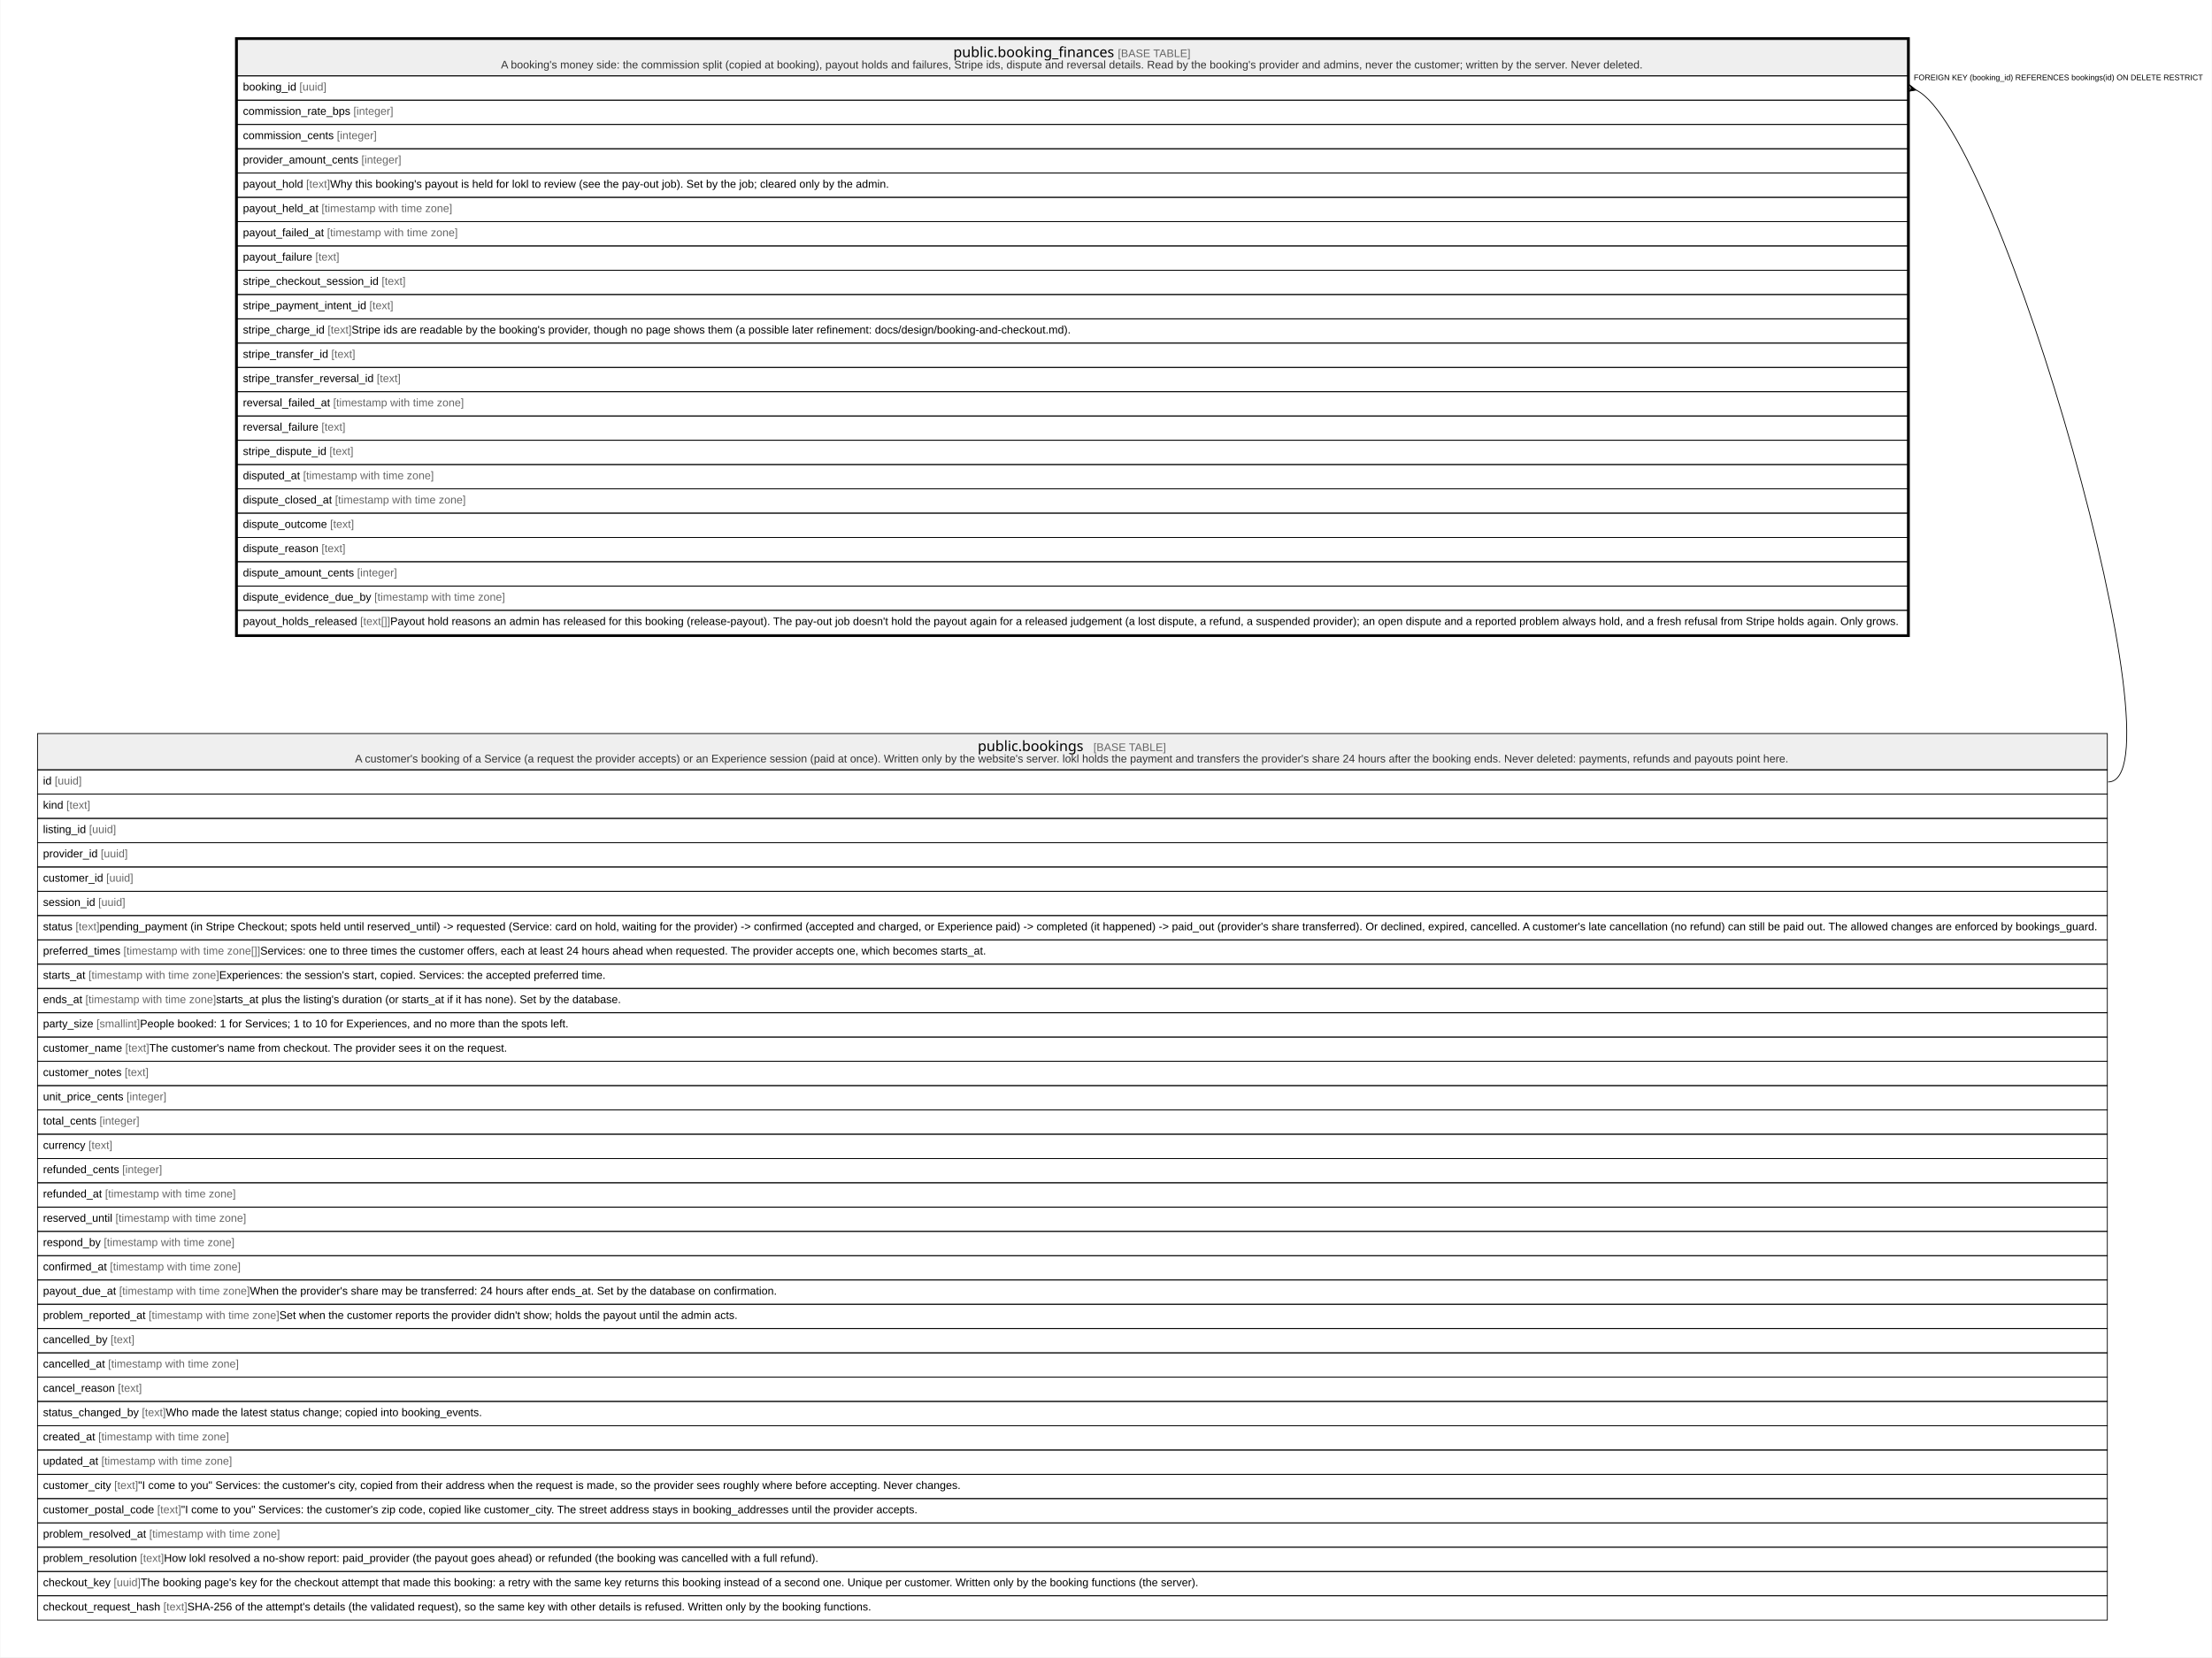
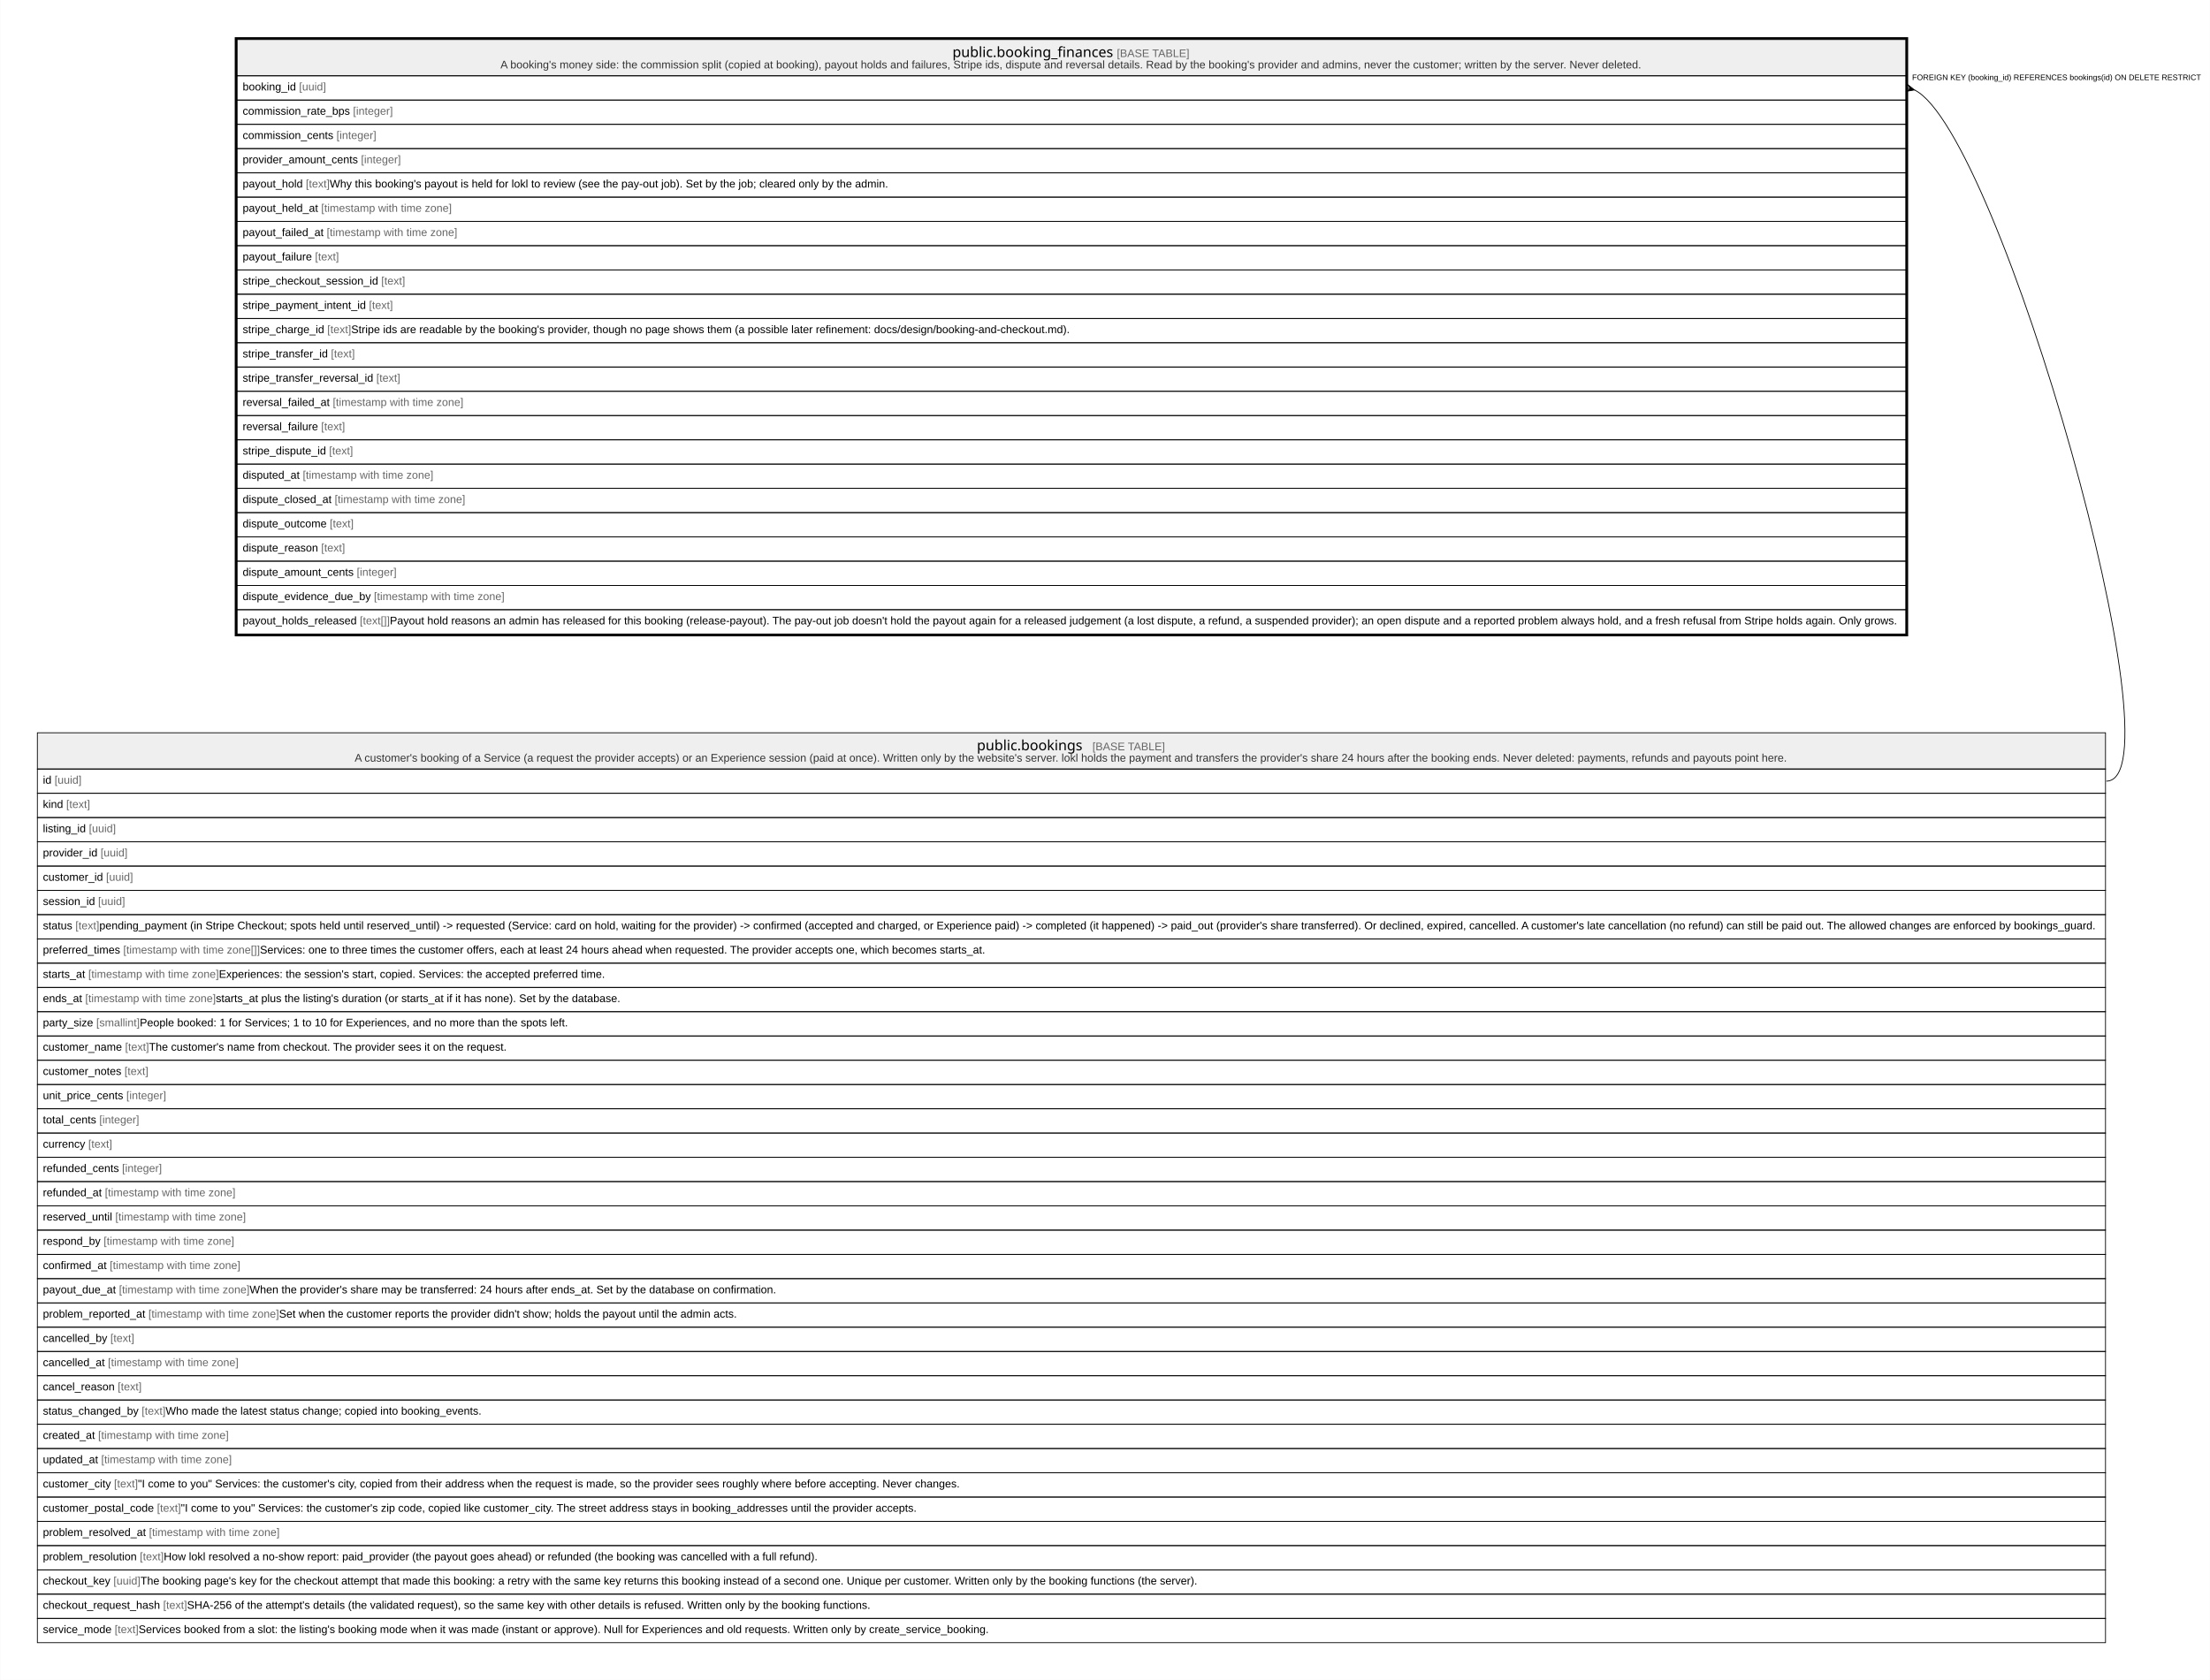
- <svg xmlns="http://www.w3.org/2000/svg" width="2804pt" height="2101pt" viewBox="0.00 0.00 2803.56 2101.20">
-   <g id="graph0" class="graph" transform="scale(1 1) rotate(0) translate(4 2097.2)">
-     <polygon fill="white" stroke="none" points="-4,4 -4,-2097.2 2799.56,-2097.2 2799.56,4 -4,4" />
+ <svg xmlns="http://www.w3.org/2000/svg" width="2804pt" height="2132pt" viewBox="0.00 0.00 2803.56 2132.00">
+   <g id="graph0" class="graph" transform="scale(1 1) rotate(0) translate(4 2128)">
+     <polygon fill="white" stroke="none" points="-4,4 -4,-2128 2799.56,-2128 2799.56,4 -4,4" />
    <g id="node1" class="node">
-       <polygon fill="#efefef" stroke="none" points="296.62,-2001 296.62,-2047 2413.79,-2047 2413.79,-2001 296.62,-2001" />
-       <polygon fill="none" stroke="black" points="296.62,-2001 296.62,-2047 2413.79,-2047 2413.79,-2001 296.62,-2001" />
-       <text text-anchor="start" x="1204.23" y="-2024.8" font-family="Arial Bold" font-size="18.00">public.booking_finances</text>
-       <text text-anchor="start" x="1381.69" y="-2024.8" font-family="Arial" font-size="14.00">    </text>
-       <text text-anchor="start" x="1412.81" y="-2024.8" font-family="Arial" font-size="14.00" fill="#666666">[BASE TABLE]</text>
-       <text text-anchor="start" x="630.76" y="-2010.4" font-family="Arial" font-size="14.00" fill="#333333">A booking's money side: the commission split (copied at booking), payout holds and failures, Stripe ids, dispute and reversal details. Read by the booking's provider and admins, never the customer; written by the server. Never deleted.</text>
+       <polygon fill="#efefef" stroke="none" points="296.62,-2031.8 296.62,-2077.8 2413.79,-2077.8 2413.79,-2031.8 296.62,-2031.8" />
+       <polygon fill="none" stroke="black" points="296.62,-2031.8 296.62,-2077.8 2413.79,-2077.8 2413.79,-2031.8 296.62,-2031.8" />
+       <text text-anchor="start" x="1204.23" y="-2055.6" font-family="Arial Bold" font-size="18.00">public.booking_finances</text>
+       <text text-anchor="start" x="1381.69" y="-2055.6" font-family="Arial" font-size="14.00">    </text>
+       <text text-anchor="start" x="1412.81" y="-2055.6" font-family="Arial" font-size="14.00" fill="#666666">[BASE TABLE]</text>
+       <text text-anchor="start" x="630.76" y="-2041.2" font-family="Arial" font-size="14.00" fill="#333333">A booking's money side: the commission split (copied at booking), payout holds and failures, Stripe ids, dispute and reversal details. Read by the booking's provider and admins, never the customer; written by the server. Never deleted.</text>
+       <polygon fill="none" stroke="black" points="296.62,-2001 296.62,-2031.8 2413.79,-2031.8 2413.79,-2001 296.62,-2001" />
+       <text text-anchor="start" x="303.62" y="-2013.2" font-family="Arial" font-size="14.00">booking_id </text>
+       <text text-anchor="start" x="375.23" y="-2013.2" font-family="Arial" font-size="14.00" fill="#666666">[uuid]</text>
      <polygon fill="none" stroke="black" points="296.62,-1970.2 296.62,-2001 2413.79,-2001 2413.79,-1970.2 296.62,-1970.2" />
-       <text text-anchor="start" x="303.62" y="-1982.4" font-family="Arial" font-size="14.00">booking_id </text>
-       <text text-anchor="start" x="375.23" y="-1982.4" font-family="Arial" font-size="14.00" fill="#666666">[uuid]</text>
+       <text text-anchor="start" x="303.62" y="-1982.4" font-family="Arial" font-size="14.00">commission_rate_bps </text>
+       <text text-anchor="start" x="443.68" y="-1982.4" font-family="Arial" font-size="14.00" fill="#666666">[integer]</text>
      <polygon fill="none" stroke="black" points="296.62,-1939.4 296.62,-1970.2 2413.79,-1970.2 2413.79,-1939.4 296.62,-1939.4" />
-       <text text-anchor="start" x="303.62" y="-1951.6" font-family="Arial" font-size="14.00">commission_rate_bps </text>
-       <text text-anchor="start" x="443.68" y="-1951.6" font-family="Arial" font-size="14.00" fill="#666666">[integer]</text>
+       <text text-anchor="start" x="303.62" y="-1951.6" font-family="Arial" font-size="14.00">commission_cents </text>
+       <text text-anchor="start" x="422.66" y="-1951.6" font-family="Arial" font-size="14.00" fill="#666666">[integer]</text>
      <polygon fill="none" stroke="black" points="296.62,-1908.6 296.62,-1939.4 2413.79,-1939.4 2413.79,-1908.6 296.62,-1908.6" />
-       <text text-anchor="start" x="303.62" y="-1920.8" font-family="Arial" font-size="14.00">commission_cents </text>
-       <text text-anchor="start" x="422.66" y="-1920.8" font-family="Arial" font-size="14.00" fill="#666666">[integer]</text>
+       <text text-anchor="start" x="303.62" y="-1920.8" font-family="Arial" font-size="14.00">provider_amount_cents </text>
+       <text text-anchor="start" x="453.81" y="-1920.8" font-family="Arial" font-size="14.00" fill="#666666">[integer]</text>
      <polygon fill="none" stroke="black" points="296.62,-1877.8 296.62,-1908.6 2413.79,-1908.6 2413.79,-1877.8 296.62,-1877.8" />
-       <text text-anchor="start" x="303.62" y="-1890" font-family="Arial" font-size="14.00">provider_amount_cents </text>
-       <text text-anchor="start" x="453.81" y="-1890" font-family="Arial" font-size="14.00" fill="#666666">[integer]</text>
+       <text text-anchor="start" x="303.62" y="-1890" font-family="Arial" font-size="14.00">payout_hold </text>
+       <text text-anchor="start" x="383.79" y="-1890" font-family="Arial" font-size="14.00" fill="#666666">[text]</text>
+       <text text-anchor="start" x="414.14" y="-1890" font-family="Arial" font-size="14.00"> Why this booking's payout is held for lokl to review (see the pay-out job). Set by the job; cleared only by the admin.</text>
      <polygon fill="none" stroke="black" points="296.62,-1847 296.62,-1877.8 2413.79,-1877.8 2413.79,-1847 296.62,-1847" />
-       <text text-anchor="start" x="303.62" y="-1859.2" font-family="Arial" font-size="14.00">payout_hold </text>
-       <text text-anchor="start" x="383.79" y="-1859.2" font-family="Arial" font-size="14.00" fill="#666666">[text]</text>
-       <text text-anchor="start" x="414.14" y="-1859.2" font-family="Arial" font-size="14.00"> Why this booking's payout is held for lokl to review (see the pay-out job). Set by the job; cleared only by the admin.</text>
+       <text text-anchor="start" x="303.62" y="-1859.2" font-family="Arial" font-size="14.00">payout_held_at </text>
+       <text text-anchor="start" x="403.26" y="-1859.2" font-family="Arial" font-size="14.00" fill="#666666">[timestamp with time zone]</text>
      <polygon fill="none" stroke="black" points="296.62,-1816.2 296.62,-1847 2413.79,-1847 2413.79,-1816.2 296.62,-1816.2" />
-       <text text-anchor="start" x="303.62" y="-1828.4" font-family="Arial" font-size="14.00">payout_held_at </text>
-       <text text-anchor="start" x="403.26" y="-1828.4" font-family="Arial" font-size="14.00" fill="#666666">[timestamp with time zone]</text>
+       <text text-anchor="start" x="303.62" y="-1828.4" font-family="Arial" font-size="14.00">payout_failed_at </text>
+       <text text-anchor="start" x="410.26" y="-1828.4" font-family="Arial" font-size="14.00" fill="#666666">[timestamp with time zone]</text>
      <polygon fill="none" stroke="black" points="296.62,-1785.4 296.62,-1816.2 2413.79,-1816.2 2413.79,-1785.4 296.62,-1785.4" />
-       <text text-anchor="start" x="303.62" y="-1797.6" font-family="Arial" font-size="14.00">payout_failed_at </text>
-       <text text-anchor="start" x="410.26" y="-1797.6" font-family="Arial" font-size="14.00" fill="#666666">[timestamp with time zone]</text>
+       <text text-anchor="start" x="303.62" y="-1797.6" font-family="Arial" font-size="14.00">payout_failure </text>
+       <text text-anchor="start" x="395.46" y="-1797.6" font-family="Arial" font-size="14.00" fill="#666666">[text]</text>
      <polygon fill="none" stroke="black" points="296.62,-1754.6 296.62,-1785.4 2413.79,-1785.4 2413.79,-1754.6 296.62,-1754.6" />
-       <text text-anchor="start" x="303.62" y="-1766.8" font-family="Arial" font-size="14.00">payout_failure </text>
-       <text text-anchor="start" x="395.46" y="-1766.8" font-family="Arial" font-size="14.00" fill="#666666">[text]</text>
+       <text text-anchor="start" x="303.62" y="-1766.8" font-family="Arial" font-size="14.00">stripe_checkout_session_id </text>
+       <text text-anchor="start" x="479.5" y="-1766.8" font-family="Arial" font-size="14.00" fill="#666666">[text]</text>
      <polygon fill="none" stroke="black" points="296.62,-1723.8 296.62,-1754.6 2413.79,-1754.6 2413.79,-1723.8 296.62,-1723.8" />
-       <text text-anchor="start" x="303.62" y="-1736" font-family="Arial" font-size="14.00">stripe_checkout_session_id </text>
-       <text text-anchor="start" x="479.5" y="-1736" font-family="Arial" font-size="14.00" fill="#666666">[text]</text>
+       <text text-anchor="start" x="303.62" y="-1736" font-family="Arial" font-size="14.00">stripe_payment_intent_id </text>
+       <text text-anchor="start" x="463.94" y="-1736" font-family="Arial" font-size="14.00" fill="#666666">[text]</text>
      <polygon fill="none" stroke="black" points="296.62,-1693 296.62,-1723.8 2413.79,-1723.8 2413.79,-1693 296.62,-1693" />
-       <text text-anchor="start" x="303.62" y="-1705.2" font-family="Arial" font-size="14.00">stripe_payment_intent_id </text>
-       <text text-anchor="start" x="463.94" y="-1705.2" font-family="Arial" font-size="14.00" fill="#666666">[text]</text>
+       <text text-anchor="start" x="303.62" y="-1705.2" font-family="Arial" font-size="14.00">stripe_charge_id </text>
+       <text text-anchor="start" x="411.01" y="-1705.2" font-family="Arial" font-size="14.00" fill="#666666">[text]</text>
+       <text text-anchor="start" x="441.36" y="-1705.2" font-family="Arial" font-size="14.00"> Stripe ids are readable by the booking's provider, though no page shows them (a possible later refinement: docs/design/booking-and-checkout.md).</text>
      <polygon fill="none" stroke="black" points="296.62,-1662.2 296.62,-1693 2413.79,-1693 2413.79,-1662.2 296.62,-1662.2" />
-       <text text-anchor="start" x="303.62" y="-1674.4" font-family="Arial" font-size="14.00">stripe_charge_id </text>
-       <text text-anchor="start" x="411.01" y="-1674.4" font-family="Arial" font-size="14.00" fill="#666666">[text]</text>
-       <text text-anchor="start" x="441.36" y="-1674.4" font-family="Arial" font-size="14.00"> Stripe ids are readable by the booking's provider, though no page shows them (a possible later refinement: docs/design/booking-and-checkout.md).</text>
+       <text text-anchor="start" x="303.62" y="-1674.4" font-family="Arial" font-size="14.00">stripe_transfer_id </text>
+       <text text-anchor="start" x="415.67" y="-1674.4" font-family="Arial" font-size="14.00" fill="#666666">[text]</text>
      <polygon fill="none" stroke="black" points="296.62,-1631.4 296.62,-1662.2 2413.79,-1662.2 2413.79,-1631.4 296.62,-1631.4" />
-       <text text-anchor="start" x="303.62" y="-1643.6" font-family="Arial" font-size="14.00">stripe_transfer_id </text>
-       <text text-anchor="start" x="415.67" y="-1643.6" font-family="Arial" font-size="14.00" fill="#666666">[text]</text>
+       <text text-anchor="start" x="303.62" y="-1643.6" font-family="Arial" font-size="14.00">stripe_transfer_reversal_id </text>
+       <text text-anchor="start" x="473.25" y="-1643.6" font-family="Arial" font-size="14.00" fill="#666666">[text]</text>
      <polygon fill="none" stroke="black" points="296.62,-1600.6 296.62,-1631.4 2413.79,-1631.4 2413.79,-1600.6 296.62,-1600.6" />
-       <text text-anchor="start" x="303.62" y="-1612.8" font-family="Arial" font-size="14.00">stripe_transfer_reversal_id </text>
-       <text text-anchor="start" x="473.25" y="-1612.8" font-family="Arial" font-size="14.00" fill="#666666">[text]</text>
+       <text text-anchor="start" x="303.62" y="-1612.8" font-family="Arial" font-size="14.00">reversal_failed_at </text>
+       <text text-anchor="start" x="418.01" y="-1612.8" font-family="Arial" font-size="14.00" fill="#666666">[timestamp with time zone]</text>
      <polygon fill="none" stroke="black" points="296.62,-1569.8 296.62,-1600.6 2413.79,-1600.6 2413.79,-1569.8 296.62,-1569.8" />
-       <text text-anchor="start" x="303.62" y="-1582" font-family="Arial" font-size="14.00">reversal_failed_at </text>
-       <text text-anchor="start" x="418.01" y="-1582" font-family="Arial" font-size="14.00" fill="#666666">[timestamp with time zone]</text>
+       <text text-anchor="start" x="303.62" y="-1582" font-family="Arial" font-size="14.00">reversal_failure </text>
+       <text text-anchor="start" x="403.21" y="-1582" font-family="Arial" font-size="14.00" fill="#666666">[text]</text>
      <polygon fill="none" stroke="black" points="296.62,-1539 296.62,-1569.8 2413.79,-1569.8 2413.79,-1539 296.62,-1539" />
-       <text text-anchor="start" x="303.62" y="-1551.2" font-family="Arial" font-size="14.00">reversal_failure </text>
-       <text text-anchor="start" x="403.21" y="-1551.2" font-family="Arial" font-size="14.00" fill="#666666">[text]</text>
+       <text text-anchor="start" x="303.62" y="-1551.2" font-family="Arial" font-size="14.00">stripe_dispute_id </text>
+       <text text-anchor="start" x="413.35" y="-1551.2" font-family="Arial" font-size="14.00" fill="#666666">[text]</text>
      <polygon fill="none" stroke="black" points="296.62,-1508.2 296.62,-1539 2413.79,-1539 2413.79,-1508.2 296.62,-1508.2" />
-       <text text-anchor="start" x="303.62" y="-1520.4" font-family="Arial" font-size="14.00">stripe_dispute_id </text>
-       <text text-anchor="start" x="413.35" y="-1520.4" font-family="Arial" font-size="14.00" fill="#666666">[text]</text>
+       <text text-anchor="start" x="303.62" y="-1520.4" font-family="Arial" font-size="14.00">disputed_at </text>
+       <text text-anchor="start" x="379.9" y="-1520.4" font-family="Arial" font-size="14.00" fill="#666666">[timestamp with time zone]</text>
      <polygon fill="none" stroke="black" points="296.62,-1477.4 296.62,-1508.2 2413.79,-1508.2 2413.79,-1477.4 296.62,-1477.4" />
-       <text text-anchor="start" x="303.62" y="-1489.6" font-family="Arial" font-size="14.00">disputed_at </text>
-       <text text-anchor="start" x="379.9" y="-1489.6" font-family="Arial" font-size="14.00" fill="#666666">[timestamp with time zone]</text>
+       <text text-anchor="start" x="303.62" y="-1489.6" font-family="Arial" font-size="14.00">dispute_closed_at </text>
+       <text text-anchor="start" x="420.37" y="-1489.6" font-family="Arial" font-size="14.00" fill="#666666">[timestamp with time zone]</text>
      <polygon fill="none" stroke="black" points="296.62,-1446.6 296.62,-1477.4 2413.79,-1477.4 2413.79,-1446.6 296.62,-1446.6" />
-       <text text-anchor="start" x="303.62" y="-1458.8" font-family="Arial" font-size="14.00">dispute_closed_at </text>
-       <text text-anchor="start" x="420.37" y="-1458.8" font-family="Arial" font-size="14.00" fill="#666666">[timestamp with time zone]</text>
+       <text text-anchor="start" x="303.62" y="-1458.8" font-family="Arial" font-size="14.00">dispute_outcome </text>
+       <text text-anchor="start" x="414.13" y="-1458.8" font-family="Arial" font-size="14.00" fill="#666666">[text]</text>
      <polygon fill="none" stroke="black" points="296.62,-1415.8 296.62,-1446.6 2413.79,-1446.6 2413.79,-1415.8 296.62,-1415.8" />
-       <text text-anchor="start" x="303.62" y="-1428" font-family="Arial" font-size="14.00">dispute_outcome </text>
-       <text text-anchor="start" x="414.13" y="-1428" font-family="Arial" font-size="14.00" fill="#666666">[text]</text>
+       <text text-anchor="start" x="303.62" y="-1428" font-family="Arial" font-size="14.00">dispute_reason </text>
+       <text text-anchor="start" x="403.24" y="-1428" font-family="Arial" font-size="14.00" fill="#666666">[text]</text>
      <polygon fill="none" stroke="black" points="296.62,-1385 296.62,-1415.8 2413.79,-1415.8 2413.79,-1385 296.62,-1385" />
-       <text text-anchor="start" x="303.62" y="-1397.2" font-family="Arial" font-size="14.00">dispute_reason </text>
-       <text text-anchor="start" x="403.24" y="-1397.2" font-family="Arial" font-size="14.00" fill="#666666">[text]</text>
+       <text text-anchor="start" x="303.62" y="-1397.2" font-family="Arial" font-size="14.00">dispute_amount_cents </text>
+       <text text-anchor="start" x="448.38" y="-1397.2" font-family="Arial" font-size="14.00" fill="#666666">[integer]</text>
      <polygon fill="none" stroke="black" points="296.62,-1354.2 296.62,-1385 2413.79,-1385 2413.79,-1354.2 296.62,-1354.2" />
-       <text text-anchor="start" x="303.62" y="-1366.4" font-family="Arial" font-size="14.00">dispute_amount_cents </text>
-       <text text-anchor="start" x="448.38" y="-1366.4" font-family="Arial" font-size="14.00" fill="#666666">[integer]</text>
+       <text text-anchor="start" x="303.62" y="-1366.4" font-family="Arial" font-size="14.00">dispute_evidence_due_by </text>
+       <text text-anchor="start" x="470.19" y="-1366.4" font-family="Arial" font-size="14.00" fill="#666666">[timestamp with time zone]</text>
      <polygon fill="none" stroke="black" points="296.62,-1323.4 296.62,-1354.2 2413.79,-1354.2 2413.79,-1323.4 296.62,-1323.4" />
-       <text text-anchor="start" x="303.62" y="-1335.6" font-family="Arial" font-size="14.00">dispute_evidence_due_by </text>
-       <text text-anchor="start" x="470.19" y="-1335.6" font-family="Arial" font-size="14.00" fill="#666666">[timestamp with time zone]</text>
-       <polygon fill="none" stroke="black" points="296.62,-1292.6 296.62,-1323.4 2413.79,-1323.4 2413.79,-1292.6 296.62,-1292.6" />
-       <text text-anchor="start" x="303.62" y="-1304.8" font-family="Arial" font-size="14.00">payout_holds_released </text>
-       <text text-anchor="start" x="452.28" y="-1304.8" font-family="Arial" font-size="14.00" fill="#666666">[text[]]</text>
-       <text text-anchor="start" x="490.41" y="-1304.8" font-family="Arial" font-size="14.00"> Payout hold reasons an admin has released for this booking (release-payout). The pay-out job doesn't hold the payout again for a released judgement (a lost dispute, a refund, a suspended provider); an open dispute and a reported problem always hold, and a fresh refusal from Stripe holds again. Only grows.</text>
-       <polygon fill="none" stroke="black" stroke-width="3" points="295.12,-1291.1 295.12,-2048.5 2415.29,-2048.5 2415.29,-1291.1 295.12,-1291.1" />
+       <text text-anchor="start" x="303.62" y="-1335.6" font-family="Arial" font-size="14.00">payout_holds_released </text>
+       <text text-anchor="start" x="452.28" y="-1335.6" font-family="Arial" font-size="14.00" fill="#666666">[text[]]</text>
+       <text text-anchor="start" x="490.41" y="-1335.6" font-family="Arial" font-size="14.00"> Payout hold reasons an admin has released for this booking (release-payout). The pay-out job doesn't hold the payout again for a released judgement (a lost dispute, a refund, a suspended provider); an open dispute and a reported problem always hold, and a fresh refusal from Stripe holds again. Only grows.</text>
+       <polygon fill="none" stroke="black" stroke-width="3" points="295.12,-1321.9 295.12,-2079.3 2415.29,-2079.3 2415.29,-1321.9 295.12,-1321.9" />
    </g>
    <g id="node2" class="node">
-       <polygon fill="#efefef" stroke="none" points="43.2,-1121.2 43.2,-1167.2 2667.21,-1167.2 2667.21,-1121.2 43.2,-1121.2" />
-       <polygon fill="none" stroke="black" points="43.2,-1121.2 43.2,-1167.2 2667.21,-1167.2 2667.21,-1121.2 43.2,-1121.2" />
-       <text text-anchor="start" x="1235.21" y="-1145" font-family="Arial Bold" font-size="18.00">public.bookings</text>
-       <text text-anchor="start" x="1350.71" y="-1145" font-family="Arial" font-size="14.00">    </text>
-       <text text-anchor="start" x="1381.83" y="-1145" font-family="Arial" font-size="14.00" fill="#666666">[BASE TABLE]</text>
-       <text text-anchor="start" x="445.76" y="-1130.6" font-family="Arial" font-size="14.00" fill="#333333">A customer's booking of a Service (a request the provider accepts) or an Experience session (paid at once). Written only by the website's server. lokl holds the payment and transfers the provider's share 24 hours after the booking ends. Never deleted: payments, refunds and payouts point here.</text>
+       <polygon fill="#efefef" stroke="none" points="43.2,-1152 43.2,-1198 2667.21,-1198 2667.21,-1152 43.2,-1152" />
+       <polygon fill="none" stroke="black" points="43.2,-1152 43.2,-1198 2667.21,-1198 2667.21,-1152 43.2,-1152" />
+       <text text-anchor="start" x="1235.21" y="-1175.8" font-family="Arial Bold" font-size="18.00">public.bookings</text>
+       <text text-anchor="start" x="1350.71" y="-1175.8" font-family="Arial" font-size="14.00">    </text>
+       <text text-anchor="start" x="1381.83" y="-1175.8" font-family="Arial" font-size="14.00" fill="#666666">[BASE TABLE]</text>
+       <text text-anchor="start" x="445.76" y="-1161.4" font-family="Arial" font-size="14.00" fill="#333333">A customer's booking of a Service (a request the provider accepts) or an Experience session (paid at once). Written only by the website's server. lokl holds the payment and transfers the provider's share 24 hours after the booking ends. Never deleted: payments, refunds and payouts point here.</text>
+       <polygon fill="none" stroke="black" points="43.2,-1121.2 43.2,-1152 2667.21,-1152 2667.21,-1121.2 43.2,-1121.2" />
+       <text text-anchor="start" x="50.2" y="-1133.4" font-family="Arial" font-size="14.00">id </text>
+       <text text-anchor="start" x="64.99" y="-1133.4" font-family="Arial" font-size="14.00" fill="#666666">[uuid]</text>
      <polygon fill="none" stroke="black" points="43.2,-1090.4 43.2,-1121.2 2667.21,-1121.2 2667.21,-1090.4 43.2,-1090.4" />
-       <text text-anchor="start" x="50.2" y="-1102.6" font-family="Arial" font-size="14.00">id </text>
-       <text text-anchor="start" x="64.99" y="-1102.6" font-family="Arial" font-size="14.00" fill="#666666">[uuid]</text>
+       <text text-anchor="start" x="50.2" y="-1102.6" font-family="Arial" font-size="14.00">kind </text>
+       <text text-anchor="start" x="79.77" y="-1102.6" font-family="Arial" font-size="14.00" fill="#666666">[text]</text>
      <polygon fill="none" stroke="black" points="43.2,-1059.6 43.2,-1090.4 2667.21,-1090.4 2667.21,-1059.6 43.2,-1059.6" />
-       <text text-anchor="start" x="50.2" y="-1071.8" font-family="Arial" font-size="14.00">kind </text>
-       <text text-anchor="start" x="79.77" y="-1071.8" font-family="Arial" font-size="14.00" fill="#666666">[text]</text>
+       <text text-anchor="start" x="50.2" y="-1071.8" font-family="Arial" font-size="14.00">listing_id </text>
+       <text text-anchor="start" x="108.57" y="-1071.8" font-family="Arial" font-size="14.00" fill="#666666">[uuid]</text>
      <polygon fill="none" stroke="black" points="43.2,-1028.8 43.2,-1059.6 2667.21,-1059.6 2667.21,-1028.8 43.2,-1028.8" />
-       <text text-anchor="start" x="50.2" y="-1041" font-family="Arial" font-size="14.00">listing_id </text>
-       <text text-anchor="start" x="108.57" y="-1041" font-family="Arial" font-size="14.00" fill="#666666">[uuid]</text>
+       <text text-anchor="start" x="50.2" y="-1041" font-family="Arial" font-size="14.00">provider_id </text>
+       <text text-anchor="start" x="123.35" y="-1041" font-family="Arial" font-size="14.00" fill="#666666">[uuid]</text>
      <polygon fill="none" stroke="black" points="43.2,-998 43.2,-1028.8 2667.21,-1028.8 2667.21,-998 43.2,-998" />
-       <text text-anchor="start" x="50.2" y="-1010.2" font-family="Arial" font-size="14.00">provider_id </text>
-       <text text-anchor="start" x="123.35" y="-1010.2" font-family="Arial" font-size="14.00" fill="#666666">[uuid]</text>
+       <text text-anchor="start" x="50.2" y="-1010.2" font-family="Arial" font-size="14.00">customer_id </text>
+       <text text-anchor="start" x="130.34" y="-1010.2" font-family="Arial" font-size="14.00" fill="#666666">[uuid]</text>
      <polygon fill="none" stroke="black" points="43.2,-967.2 43.2,-998 2667.21,-998 2667.21,-967.2 43.2,-967.2" />
-       <text text-anchor="start" x="50.2" y="-979.4" font-family="Arial" font-size="14.00">customer_id </text>
-       <text text-anchor="start" x="130.34" y="-979.4" font-family="Arial" font-size="14.00" fill="#666666">[uuid]</text>
+       <text text-anchor="start" x="50.2" y="-979.4" font-family="Arial" font-size="14.00">session_id </text>
+       <text text-anchor="start" x="120.24" y="-979.4" font-family="Arial" font-size="14.00" fill="#666666">[uuid]</text>
      <polygon fill="none" stroke="black" points="43.2,-936.4 43.2,-967.2 2667.21,-967.2 2667.21,-936.4 43.2,-936.4" />
-       <text text-anchor="start" x="50.2" y="-948.6" font-family="Arial" font-size="14.00">session_id </text>
-       <text text-anchor="start" x="120.24" y="-948.6" font-family="Arial" font-size="14.00" fill="#666666">[uuid]</text>
+       <text text-anchor="start" x="50.2" y="-948.6" font-family="Arial" font-size="14.00">status </text>
+       <text text-anchor="start" x="91.44" y="-948.6" font-family="Arial" font-size="14.00" fill="#666666">[text]</text>
+       <text text-anchor="start" x="121.79" y="-948.6" font-family="Arial" font-size="14.00"> pending_payment (in Stripe Checkout; spots held until reserved_until) -&gt; requested (Service: card on hold, waiting for the provider) -&gt; confirmed (accepted and charged, or Experience paid) -&gt; completed (it happened) -&gt; paid_out (provider's share transferred). Or declined, expired, cancelled. A customer's late cancellation (no refund) can still be paid out. The allowed changes are enforced by bookings_guard.</text>
      <polygon fill="none" stroke="black" points="43.2,-905.6 43.2,-936.4 2667.21,-936.4 2667.21,-905.6 43.2,-905.6" />
-       <text text-anchor="start" x="50.2" y="-917.8" font-family="Arial" font-size="14.00">status </text>
-       <text text-anchor="start" x="91.44" y="-917.8" font-family="Arial" font-size="14.00" fill="#666666">[text]</text>
-       <text text-anchor="start" x="121.79" y="-917.8" font-family="Arial" font-size="14.00"> pending_payment (in Stripe Checkout; spots held until reserved_until) -&gt; requested (Service: card on hold, waiting for the provider) -&gt; confirmed (accepted and charged, or Experience paid) -&gt; completed (it happened) -&gt; paid_out (provider's share transferred). Or declined, expired, cancelled. A customer's late cancellation (no refund) can still be paid out. The allowed changes are enforced by bookings_guard.</text>
+       <text text-anchor="start" x="50.2" y="-917.8" font-family="Arial" font-size="14.00">preferred_times </text>
+       <text text-anchor="start" x="152.13" y="-917.8" font-family="Arial" font-size="14.00" fill="#666666">[timestamp with time zone[]]</text>
+       <text text-anchor="start" x="325.63" y="-917.8" font-family="Arial" font-size="14.00"> Services: one to three times the customer offers, each at least 24 hours ahead when requested. The provider accepts one, which becomes starts_at.</text>
      <polygon fill="none" stroke="black" points="43.2,-874.8 43.2,-905.6 2667.21,-905.6 2667.21,-874.8 43.2,-874.8" />
-       <text text-anchor="start" x="50.2" y="-887" font-family="Arial" font-size="14.00">preferred_times </text>
-       <text text-anchor="start" x="152.13" y="-887" font-family="Arial" font-size="14.00" fill="#666666">[timestamp with time zone[]]</text>
-       <text text-anchor="start" x="325.63" y="-887" font-family="Arial" font-size="14.00"> Services: one to three times the customer offers, each at least 24 hours ahead when requested. The provider accepts one, which becomes starts_at.</text>
+       <text text-anchor="start" x="50.2" y="-887" font-family="Arial" font-size="14.00">starts_at </text>
+       <text text-anchor="start" x="107.78" y="-887" font-family="Arial" font-size="14.00" fill="#666666">[timestamp with time zone]</text>
+       <text text-anchor="start" x="273.5" y="-887" font-family="Arial" font-size="14.00"> Experiences: the session's start, copied. Services: the accepted preferred time.</text>
      <polygon fill="none" stroke="black" points="43.2,-844 43.2,-874.8 2667.21,-874.8 2667.21,-844 43.2,-844" />
-       <text text-anchor="start" x="50.2" y="-856.2" font-family="Arial" font-size="14.00">starts_at </text>
-       <text text-anchor="start" x="107.78" y="-856.2" font-family="Arial" font-size="14.00" fill="#666666">[timestamp with time zone]</text>
-       <text text-anchor="start" x="273.5" y="-856.2" font-family="Arial" font-size="14.00"> Experiences: the session's start, copied. Services: the accepted preferred time.</text>
+       <text text-anchor="start" x="50.2" y="-856.2" font-family="Arial" font-size="14.00">ends_at </text>
+       <text text-anchor="start" x="103.91" y="-856.2" font-family="Arial" font-size="14.00" fill="#666666">[timestamp with time zone]</text>
+       <text text-anchor="start" x="269.63" y="-856.2" font-family="Arial" font-size="14.00"> starts_at plus the listing's duration (or starts_at if it has none). Set by the database.</text>
      <polygon fill="none" stroke="black" points="43.2,-813.2 43.2,-844 2667.21,-844 2667.21,-813.2 43.2,-813.2" />
-       <text text-anchor="start" x="50.2" y="-825.4" font-family="Arial" font-size="14.00">ends_at </text>
-       <text text-anchor="start" x="103.91" y="-825.4" font-family="Arial" font-size="14.00" fill="#666666">[timestamp with time zone]</text>
-       <text text-anchor="start" x="269.63" y="-825.4" font-family="Arial" font-size="14.00"> starts_at plus the listing's duration (or starts_at if it has none). Set by the database.</text>
+       <text text-anchor="start" x="50.2" y="-825.4" font-family="Arial" font-size="14.00">party_size </text>
+       <text text-anchor="start" x="117.9" y="-825.4" font-family="Arial" font-size="14.00" fill="#666666">[smallint]</text>
+       <text text-anchor="start" x="173.13" y="-825.4" font-family="Arial" font-size="14.00"> People booked: 1 for Services; 1 to 10 for Experiences, and no more than the spots left.</text>
      <polygon fill="none" stroke="black" points="43.2,-782.4 43.2,-813.2 2667.21,-813.2 2667.21,-782.4 43.2,-782.4" />
-       <text text-anchor="start" x="50.2" y="-794.6" font-family="Arial" font-size="14.00">party_size </text>
-       <text text-anchor="start" x="117.9" y="-794.6" font-family="Arial" font-size="14.00" fill="#666666">[smallint]</text>
-       <text text-anchor="start" x="173.13" y="-794.6" font-family="Arial" font-size="14.00"> People booked: 1 for Services; 1 to 10 for Experiences, and no more than the spots left.</text>
+       <text text-anchor="start" x="50.2" y="-794.6" font-family="Arial" font-size="14.00">customer_name </text>
+       <text text-anchor="start" x="154.47" y="-794.6" font-family="Arial" font-size="14.00" fill="#666666">[text]</text>
+       <text text-anchor="start" x="184.81" y="-794.6" font-family="Arial" font-size="14.00"> The customer's name from checkout. The provider sees it on the request.</text>
      <polygon fill="none" stroke="black" points="43.2,-751.6 43.2,-782.4 2667.21,-782.4 2667.21,-751.6 43.2,-751.6" />
-       <text text-anchor="start" x="50.2" y="-763.8" font-family="Arial" font-size="14.00">customer_name </text>
-       <text text-anchor="start" x="154.47" y="-763.8" font-family="Arial" font-size="14.00" fill="#666666">[text]</text>
-       <text text-anchor="start" x="184.81" y="-763.8" font-family="Arial" font-size="14.00"> The customer's name from checkout. The provider sees it on the request.</text>
+       <text text-anchor="start" x="50.2" y="-763.8" font-family="Arial" font-size="14.00">customer_notes </text>
+       <text text-anchor="start" x="153.7" y="-763.8" font-family="Arial" font-size="14.00" fill="#666666">[text]</text>
      <polygon fill="none" stroke="black" points="43.2,-720.8 43.2,-751.6 2667.21,-751.6 2667.21,-720.8 43.2,-720.8" />
-       <text text-anchor="start" x="50.2" y="-733" font-family="Arial" font-size="14.00">customer_notes </text>
-       <text text-anchor="start" x="153.7" y="-733" font-family="Arial" font-size="14.00" fill="#666666">[text]</text>
+       <text text-anchor="start" x="50.2" y="-733" font-family="Arial" font-size="14.00">unit_price_cents </text>
+       <text text-anchor="start" x="156.04" y="-733" font-family="Arial" font-size="14.00" fill="#666666">[integer]</text>
      <polygon fill="none" stroke="black" points="43.2,-690 43.2,-720.8 2667.21,-720.8 2667.21,-690 43.2,-690" />
-       <text text-anchor="start" x="50.2" y="-702.2" font-family="Arial" font-size="14.00">unit_price_cents </text>
-       <text text-anchor="start" x="156.04" y="-702.2" font-family="Arial" font-size="14.00" fill="#666666">[integer]</text>
+       <text text-anchor="start" x="50.2" y="-702.2" font-family="Arial" font-size="14.00">total_cents </text>
+       <text text-anchor="start" x="121.8" y="-702.2" font-family="Arial" font-size="14.00" fill="#666666">[integer]</text>
      <polygon fill="none" stroke="black" points="43.2,-659.2 43.2,-690 2667.21,-690 2667.21,-659.2 43.2,-659.2" />
-       <text text-anchor="start" x="50.2" y="-671.4" font-family="Arial" font-size="14.00">total_cents </text>
-       <text text-anchor="start" x="121.8" y="-671.4" font-family="Arial" font-size="14.00" fill="#666666">[integer]</text>
+       <text text-anchor="start" x="50.2" y="-671.4" font-family="Arial" font-size="14.00">currency </text>
+       <text text-anchor="start" x="107.77" y="-671.4" font-family="Arial" font-size="14.00" fill="#666666">[text]</text>
      <polygon fill="none" stroke="black" points="43.2,-628.4 43.2,-659.2 2667.21,-659.2 2667.21,-628.4 43.2,-628.4" />
-       <text text-anchor="start" x="50.2" y="-640.6" font-family="Arial" font-size="14.00">currency </text>
-       <text text-anchor="start" x="107.77" y="-640.6" font-family="Arial" font-size="14.00" fill="#666666">[text]</text>
+       <text text-anchor="start" x="50.2" y="-640.6" font-family="Arial" font-size="14.00">refunded_cents </text>
+       <text text-anchor="start" x="150.61" y="-640.6" font-family="Arial" font-size="14.00" fill="#666666">[integer]</text>
      <polygon fill="none" stroke="black" points="43.2,-597.6 43.2,-628.4 2667.21,-628.4 2667.21,-597.6 43.2,-597.6" />
-       <text text-anchor="start" x="50.2" y="-609.8" font-family="Arial" font-size="14.00">refunded_cents </text>
-       <text text-anchor="start" x="150.61" y="-609.8" font-family="Arial" font-size="14.00" fill="#666666">[integer]</text>
+       <text text-anchor="start" x="50.2" y="-609.8" font-family="Arial" font-size="14.00">refunded_at </text>
+       <text text-anchor="start" x="128.82" y="-609.8" font-family="Arial" font-size="14.00" fill="#666666">[timestamp with time zone]</text>
      <polygon fill="none" stroke="black" points="43.2,-566.8 43.2,-597.6 2667.21,-597.6 2667.21,-566.8 43.2,-566.8" />
-       <text text-anchor="start" x="50.2" y="-579" font-family="Arial" font-size="14.00">refunded_at </text>
-       <text text-anchor="start" x="128.82" y="-579" font-family="Arial" font-size="14.00" fill="#666666">[timestamp with time zone]</text>
+       <text text-anchor="start" x="50.2" y="-579" font-family="Arial" font-size="14.00">reserved_until </text>
+       <text text-anchor="start" x="142.03" y="-579" font-family="Arial" font-size="14.00" fill="#666666">[timestamp with time zone]</text>
      <polygon fill="none" stroke="black" points="43.2,-536 43.2,-566.8 2667.21,-566.8 2667.21,-536 43.2,-536" />
-       <text text-anchor="start" x="50.2" y="-548.2" font-family="Arial" font-size="14.00">reserved_until </text>
-       <text text-anchor="start" x="142.03" y="-548.2" font-family="Arial" font-size="14.00" fill="#666666">[timestamp with time zone]</text>
+       <text text-anchor="start" x="50.2" y="-548.2" font-family="Arial" font-size="14.00">respond_by </text>
+       <text text-anchor="start" x="127.25" y="-548.2" font-family="Arial" font-size="14.00" fill="#666666">[timestamp with time zone]</text>
      <polygon fill="none" stroke="black" points="43.2,-505.2 43.2,-536 2667.21,-536 2667.21,-505.2 43.2,-505.2" />
-       <text text-anchor="start" x="50.2" y="-517.4" font-family="Arial" font-size="14.00">respond_by </text>
-       <text text-anchor="start" x="127.25" y="-517.4" font-family="Arial" font-size="14.00" fill="#666666">[timestamp with time zone]</text>
+       <text text-anchor="start" x="50.2" y="-517.4" font-family="Arial" font-size="14.00">confirmed_at </text>
+       <text text-anchor="start" x="135.02" y="-517.4" font-family="Arial" font-size="14.00" fill="#666666">[timestamp with time zone]</text>
      <polygon fill="none" stroke="black" points="43.2,-474.4 43.2,-505.2 2667.21,-505.2 2667.21,-474.4 43.2,-474.4" />
-       <text text-anchor="start" x="50.2" y="-486.6" font-family="Arial" font-size="14.00">confirmed_at </text>
-       <text text-anchor="start" x="135.02" y="-486.6" font-family="Arial" font-size="14.00" fill="#666666">[timestamp with time zone]</text>
+       <text text-anchor="start" x="50.2" y="-486.6" font-family="Arial" font-size="14.00">payout_due_at </text>
+       <text text-anchor="start" x="146.73" y="-486.6" font-family="Arial" font-size="14.00" fill="#666666">[timestamp with time zone]</text>
+       <text text-anchor="start" x="312.45" y="-486.6" font-family="Arial" font-size="14.00"> When the provider's share may be transferred: 24 hours after ends_at. Set by the database on confirmation.</text>
      <polygon fill="none" stroke="black" points="43.2,-443.6 43.2,-474.4 2667.21,-474.4 2667.21,-443.6 43.2,-443.6" />
-       <text text-anchor="start" x="50.2" y="-455.8" font-family="Arial" font-size="14.00">payout_due_at </text>
-       <text text-anchor="start" x="146.73" y="-455.8" font-family="Arial" font-size="14.00" fill="#666666">[timestamp with time zone]</text>
-       <text text-anchor="start" x="312.45" y="-455.8" font-family="Arial" font-size="14.00"> When the provider's share may be transferred: 24 hours after ends_at. Set by the database on confirmation.</text>
+       <text text-anchor="start" x="50.2" y="-455.8" font-family="Arial" font-size="14.00">problem_reported_at </text>
+       <text text-anchor="start" x="184.06" y="-455.8" font-family="Arial" font-size="14.00" fill="#666666">[timestamp with time zone]</text>
+       <text text-anchor="start" x="349.78" y="-455.8" font-family="Arial" font-size="14.00"> Set when the customer reports the provider didn't show; holds the payout until the admin acts.</text>
      <polygon fill="none" stroke="black" points="43.2,-412.8 43.2,-443.6 2667.21,-443.6 2667.21,-412.8 43.2,-412.8" />
-       <text text-anchor="start" x="50.2" y="-425" font-family="Arial" font-size="14.00">problem_reported_at </text>
-       <text text-anchor="start" x="184.06" y="-425" font-family="Arial" font-size="14.00" fill="#666666">[timestamp with time zone]</text>
-       <text text-anchor="start" x="349.78" y="-425" font-family="Arial" font-size="14.00"> Set when the customer reports the provider didn't show; holds the payout until the admin acts.</text>
+       <text text-anchor="start" x="50.2" y="-425" font-family="Arial" font-size="14.00">cancelled_by </text>
+       <text text-anchor="start" x="135.81" y="-425" font-family="Arial" font-size="14.00" fill="#666666">[text]</text>
      <polygon fill="none" stroke="black" points="43.2,-382 43.2,-412.8 2667.21,-412.8 2667.21,-382 43.2,-382" />
-       <text text-anchor="start" x="50.2" y="-394.2" font-family="Arial" font-size="14.00">cancelled_by </text>
-       <text text-anchor="start" x="135.81" y="-394.2" font-family="Arial" font-size="14.00" fill="#666666">[text]</text>
+       <text text-anchor="start" x="50.2" y="-394.2" font-family="Arial" font-size="14.00">cancelled_at </text>
+       <text text-anchor="start" x="132.7" y="-394.2" font-family="Arial" font-size="14.00" fill="#666666">[timestamp with time zone]</text>
      <polygon fill="none" stroke="black" points="43.2,-351.2 43.2,-382 2667.21,-382 2667.21,-351.2 43.2,-351.2" />
-       <text text-anchor="start" x="50.2" y="-363.4" font-family="Arial" font-size="14.00">cancelled_at </text>
-       <text text-anchor="start" x="132.7" y="-363.4" font-family="Arial" font-size="14.00" fill="#666666">[timestamp with time zone]</text>
+       <text text-anchor="start" x="50.2" y="-363.4" font-family="Arial" font-size="14.00">cancel_reason </text>
+       <text text-anchor="start" x="145.15" y="-363.4" font-family="Arial" font-size="14.00" fill="#666666">[text]</text>
      <polygon fill="none" stroke="black" points="43.2,-320.4 43.2,-351.2 2667.21,-351.2 2667.21,-320.4 43.2,-320.4" />
-       <text text-anchor="start" x="50.2" y="-332.6" font-family="Arial" font-size="14.00">cancel_reason </text>
-       <text text-anchor="start" x="145.15" y="-332.6" font-family="Arial" font-size="14.00" fill="#666666">[text]</text>
+       <text text-anchor="start" x="50.2" y="-332.6" font-family="Arial" font-size="14.00">status_changed_by </text>
+       <text text-anchor="start" x="175.52" y="-332.6" font-family="Arial" font-size="14.00" fill="#666666">[text]</text>
+       <text text-anchor="start" x="205.86" y="-332.6" font-family="Arial" font-size="14.00"> Who made the latest status change; copied into booking_events.</text>
      <polygon fill="none" stroke="black" points="43.2,-289.6 43.2,-320.4 2667.21,-320.4 2667.21,-289.6 43.2,-289.6" />
-       <text text-anchor="start" x="50.2" y="-301.8" font-family="Arial" font-size="14.00">status_changed_by </text>
-       <text text-anchor="start" x="175.52" y="-301.8" font-family="Arial" font-size="14.00" fill="#666666">[text]</text>
-       <text text-anchor="start" x="205.86" y="-301.8" font-family="Arial" font-size="14.00"> Who made the latest status change; copied into booking_events.</text>
+       <text text-anchor="start" x="50.2" y="-301.8" font-family="Arial" font-size="14.00">created_at </text>
+       <text text-anchor="start" x="120.25" y="-301.8" font-family="Arial" font-size="14.00" fill="#666666">[timestamp with time zone]</text>
      <polygon fill="none" stroke="black" points="43.2,-258.8 43.2,-289.6 2667.21,-289.6 2667.21,-258.8 43.2,-258.8" />
-       <text text-anchor="start" x="50.2" y="-271" font-family="Arial" font-size="14.00">created_at </text>
-       <text text-anchor="start" x="120.25" y="-271" font-family="Arial" font-size="14.00" fill="#666666">[timestamp with time zone]</text>
+       <text text-anchor="start" x="50.2" y="-271" font-family="Arial" font-size="14.00">updated_at </text>
+       <text text-anchor="start" x="124.16" y="-271" font-family="Arial" font-size="14.00" fill="#666666">[timestamp with time zone]</text>
      <polygon fill="none" stroke="black" points="43.2,-228 43.2,-258.8 2667.21,-258.8 2667.21,-228 43.2,-228" />
-       <text text-anchor="start" x="50.2" y="-240.2" font-family="Arial" font-size="14.00">updated_at </text>
-       <text text-anchor="start" x="124.16" y="-240.2" font-family="Arial" font-size="14.00" fill="#666666">[timestamp with time zone]</text>
+       <text text-anchor="start" x="50.2" y="-240.2" font-family="Arial" font-size="14.00">customer_city </text>
+       <text text-anchor="start" x="140.45" y="-240.2" font-family="Arial" font-size="14.00" fill="#666666">[text]</text>
+       <text text-anchor="start" x="170.79" y="-240.2" font-family="Arial" font-size="14.00"> "I come to you" Services: the customer's city, copied from their address when the request is made, so the provider sees roughly where before accepting. Never changes.</text>
      <polygon fill="none" stroke="black" points="43.2,-197.2 43.2,-228 2667.21,-228 2667.21,-197.2 43.2,-197.2" />
-       <text text-anchor="start" x="50.2" y="-209.4" font-family="Arial" font-size="14.00">customer_city </text>
-       <text text-anchor="start" x="140.45" y="-209.4" font-family="Arial" font-size="14.00" fill="#666666">[text]</text>
-       <text text-anchor="start" x="170.79" y="-209.4" font-family="Arial" font-size="14.00"> "I come to you" Services: the customer's city, copied from their address when the request is made, so the provider sees roughly where before accepting. Never changes.</text>
+       <text text-anchor="start" x="50.2" y="-209.4" font-family="Arial" font-size="14.00">customer_postal_code </text>
+       <text text-anchor="start" x="194.95" y="-209.4" font-family="Arial" font-size="14.00" fill="#666666">[text]</text>
+       <text text-anchor="start" x="225.3" y="-209.4" font-family="Arial" font-size="14.00"> "I come to you" Services: the customer's zip code, copied like customer_city. The street address stays in booking_addresses until the provider accepts.</text>
      <polygon fill="none" stroke="black" points="43.2,-166.4 43.2,-197.2 2667.21,-197.2 2667.21,-166.4 43.2,-166.4" />
-       <text text-anchor="start" x="50.2" y="-178.6" font-family="Arial" font-size="14.00">customer_postal_code </text>
-       <text text-anchor="start" x="194.95" y="-178.6" font-family="Arial" font-size="14.00" fill="#666666">[text]</text>
-       <text text-anchor="start" x="225.3" y="-178.6" font-family="Arial" font-size="14.00"> "I come to you" Services: the customer's zip code, copied like customer_city. The street address stays in booking_addresses until the provider accepts.</text>
+       <text text-anchor="start" x="50.2" y="-178.6" font-family="Arial" font-size="14.00">problem_resolved_at </text>
+       <text text-anchor="start" x="184.83" y="-178.6" font-family="Arial" font-size="14.00" fill="#666666">[timestamp with time zone]</text>
      <polygon fill="none" stroke="black" points="43.2,-135.6 43.2,-166.4 2667.21,-166.4 2667.21,-135.6 43.2,-135.6" />
-       <text text-anchor="start" x="50.2" y="-147.8" font-family="Arial" font-size="14.00">problem_resolved_at </text>
-       <text text-anchor="start" x="184.83" y="-147.8" font-family="Arial" font-size="14.00" fill="#666666">[timestamp with time zone]</text>
+       <text text-anchor="start" x="50.2" y="-147.8" font-family="Arial" font-size="14.00">problem_resolution </text>
+       <text text-anchor="start" x="173.16" y="-147.8" font-family="Arial" font-size="14.00" fill="#666666">[text]</text>
+       <text text-anchor="start" x="203.5" y="-147.8" font-family="Arial" font-size="14.00"> How lokl resolved a no-show report: paid_provider (the payout goes ahead) or refunded (the booking was cancelled with a full refund).</text>
      <polygon fill="none" stroke="black" points="43.2,-104.8 43.2,-135.6 2667.21,-135.6 2667.21,-104.8 43.2,-104.8" />
-       <text text-anchor="start" x="50.2" y="-117" font-family="Arial" font-size="14.00">problem_resolution </text>
-       <text text-anchor="start" x="173.16" y="-117" font-family="Arial" font-size="14.00" fill="#666666">[text]</text>
-       <text text-anchor="start" x="203.5" y="-117" font-family="Arial" font-size="14.00"> How lokl resolved a no-show report: paid_provider (the payout goes ahead) or refunded (the booking was cancelled with a full refund).</text>
+       <text text-anchor="start" x="50.2" y="-117" font-family="Arial" font-size="14.00">checkout_key </text>
+       <text text-anchor="start" x="139.7" y="-117" font-family="Arial" font-size="14.00" fill="#666666">[uuid]</text>
+       <text text-anchor="start" x="173.94" y="-117" font-family="Arial" font-size="14.00"> The booking page's key for the checkout attempt that made this booking: a retry with the same key returns this booking instead of a second one. Unique per customer. Written only by the booking functions (the server).</text>
      <polygon fill="none" stroke="black" points="43.2,-74 43.2,-104.8 2667.21,-104.8 2667.21,-74 43.2,-74" />
-       <text text-anchor="start" x="50.2" y="-86.2" font-family="Arial" font-size="14.00">checkout_key </text>
-       <text text-anchor="start" x="139.7" y="-86.2" font-family="Arial" font-size="14.00" fill="#666666">[uuid]</text>
-       <text text-anchor="start" x="173.94" y="-86.2" font-family="Arial" font-size="14.00"> The booking page's key for the checkout attempt that made this booking: a retry with the same key returns this booking instead of a second one. Unique per customer. Written only by the booking functions (the server).</text>
+       <text text-anchor="start" x="50.2" y="-86.2" font-family="Arial" font-size="14.00">checkout_request_hash </text>
+       <text text-anchor="start" x="202.75" y="-86.2" font-family="Arial" font-size="14.00" fill="#666666">[text]</text>
+       <text text-anchor="start" x="233.1" y="-86.2" font-family="Arial" font-size="14.00"> SHA-256 of the attempt's details (the validated request), so the same key with other details is refused. Written only by the booking functions.</text>
      <polygon fill="none" stroke="black" points="43.2,-43.2 43.2,-74 2667.21,-74 2667.21,-43.2 43.2,-43.2" />
-       <text text-anchor="start" x="50.2" y="-55.4" font-family="Arial" font-size="14.00">checkout_request_hash </text>
-       <text text-anchor="start" x="202.75" y="-55.4" font-family="Arial" font-size="14.00" fill="#666666">[text]</text>
-       <text text-anchor="start" x="233.1" y="-55.4" font-family="Arial" font-size="14.00"> SHA-256 of the attempt's details (the validated request), so the same key with other details is refused. Written only by the booking functions.</text>
+       <text text-anchor="start" x="50.2" y="-55.4" font-family="Arial" font-size="14.00">service_mode </text>
+       <text text-anchor="start" x="141.24" y="-55.4" font-family="Arial" font-size="14.00" fill="#666666">[text]</text>
+       <text text-anchor="start" x="171.59" y="-55.4" font-family="Arial" font-size="14.00"> Services booked from a slot: the listing's booking mode when it was made (instant or approve). Null for Experiences and old requests. Written only by create_service_booking.</text>
    </g>
    <g id="edge1" class="edge">
-       <path fill="none" stroke="black" d="M2424.76,-1983.08C2532.02,-1931.47 2766.76,-1105.8 2668.21,-1105.8" />
-       <polygon fill="black" stroke="black" points="2424.81,-1983.06 2414.01,-1981.16 2419.64,-1984.37 2415.44,-1985.44 2415.44,-1985.44 2415.44,-1985.44 2419.64,-1984.37 2416.22,-1989.88 2424.81,-1983.06" />
-       <text text-anchor="start" x="2421.79" y="-1995.6" font-family="Arial" font-size="10.00">FOREIGN KEY (booking_id) REFERENCES bookings(id) ON DELETE RESTRICT</text>
+       <path fill="none" stroke="black" d="M2424.76,-2013.88C2532.02,-1962.27 2766.76,-1136.6 2668.21,-1136.6" />
+       <polygon fill="black" stroke="black" points="2424.81,-2013.86 2414.01,-2011.96 2419.64,-2015.17 2415.44,-2016.24 2415.44,-2016.24 2415.44,-2016.24 2419.64,-2015.17 2416.22,-2020.68 2424.81,-2013.86" />
+       <text text-anchor="start" x="2421.79" y="-2026.4" font-family="Arial" font-size="10.00">FOREIGN KEY (booking_id) REFERENCES bookings(id) ON DELETE RESTRICT</text>
    </g>
  </g>
</svg>
